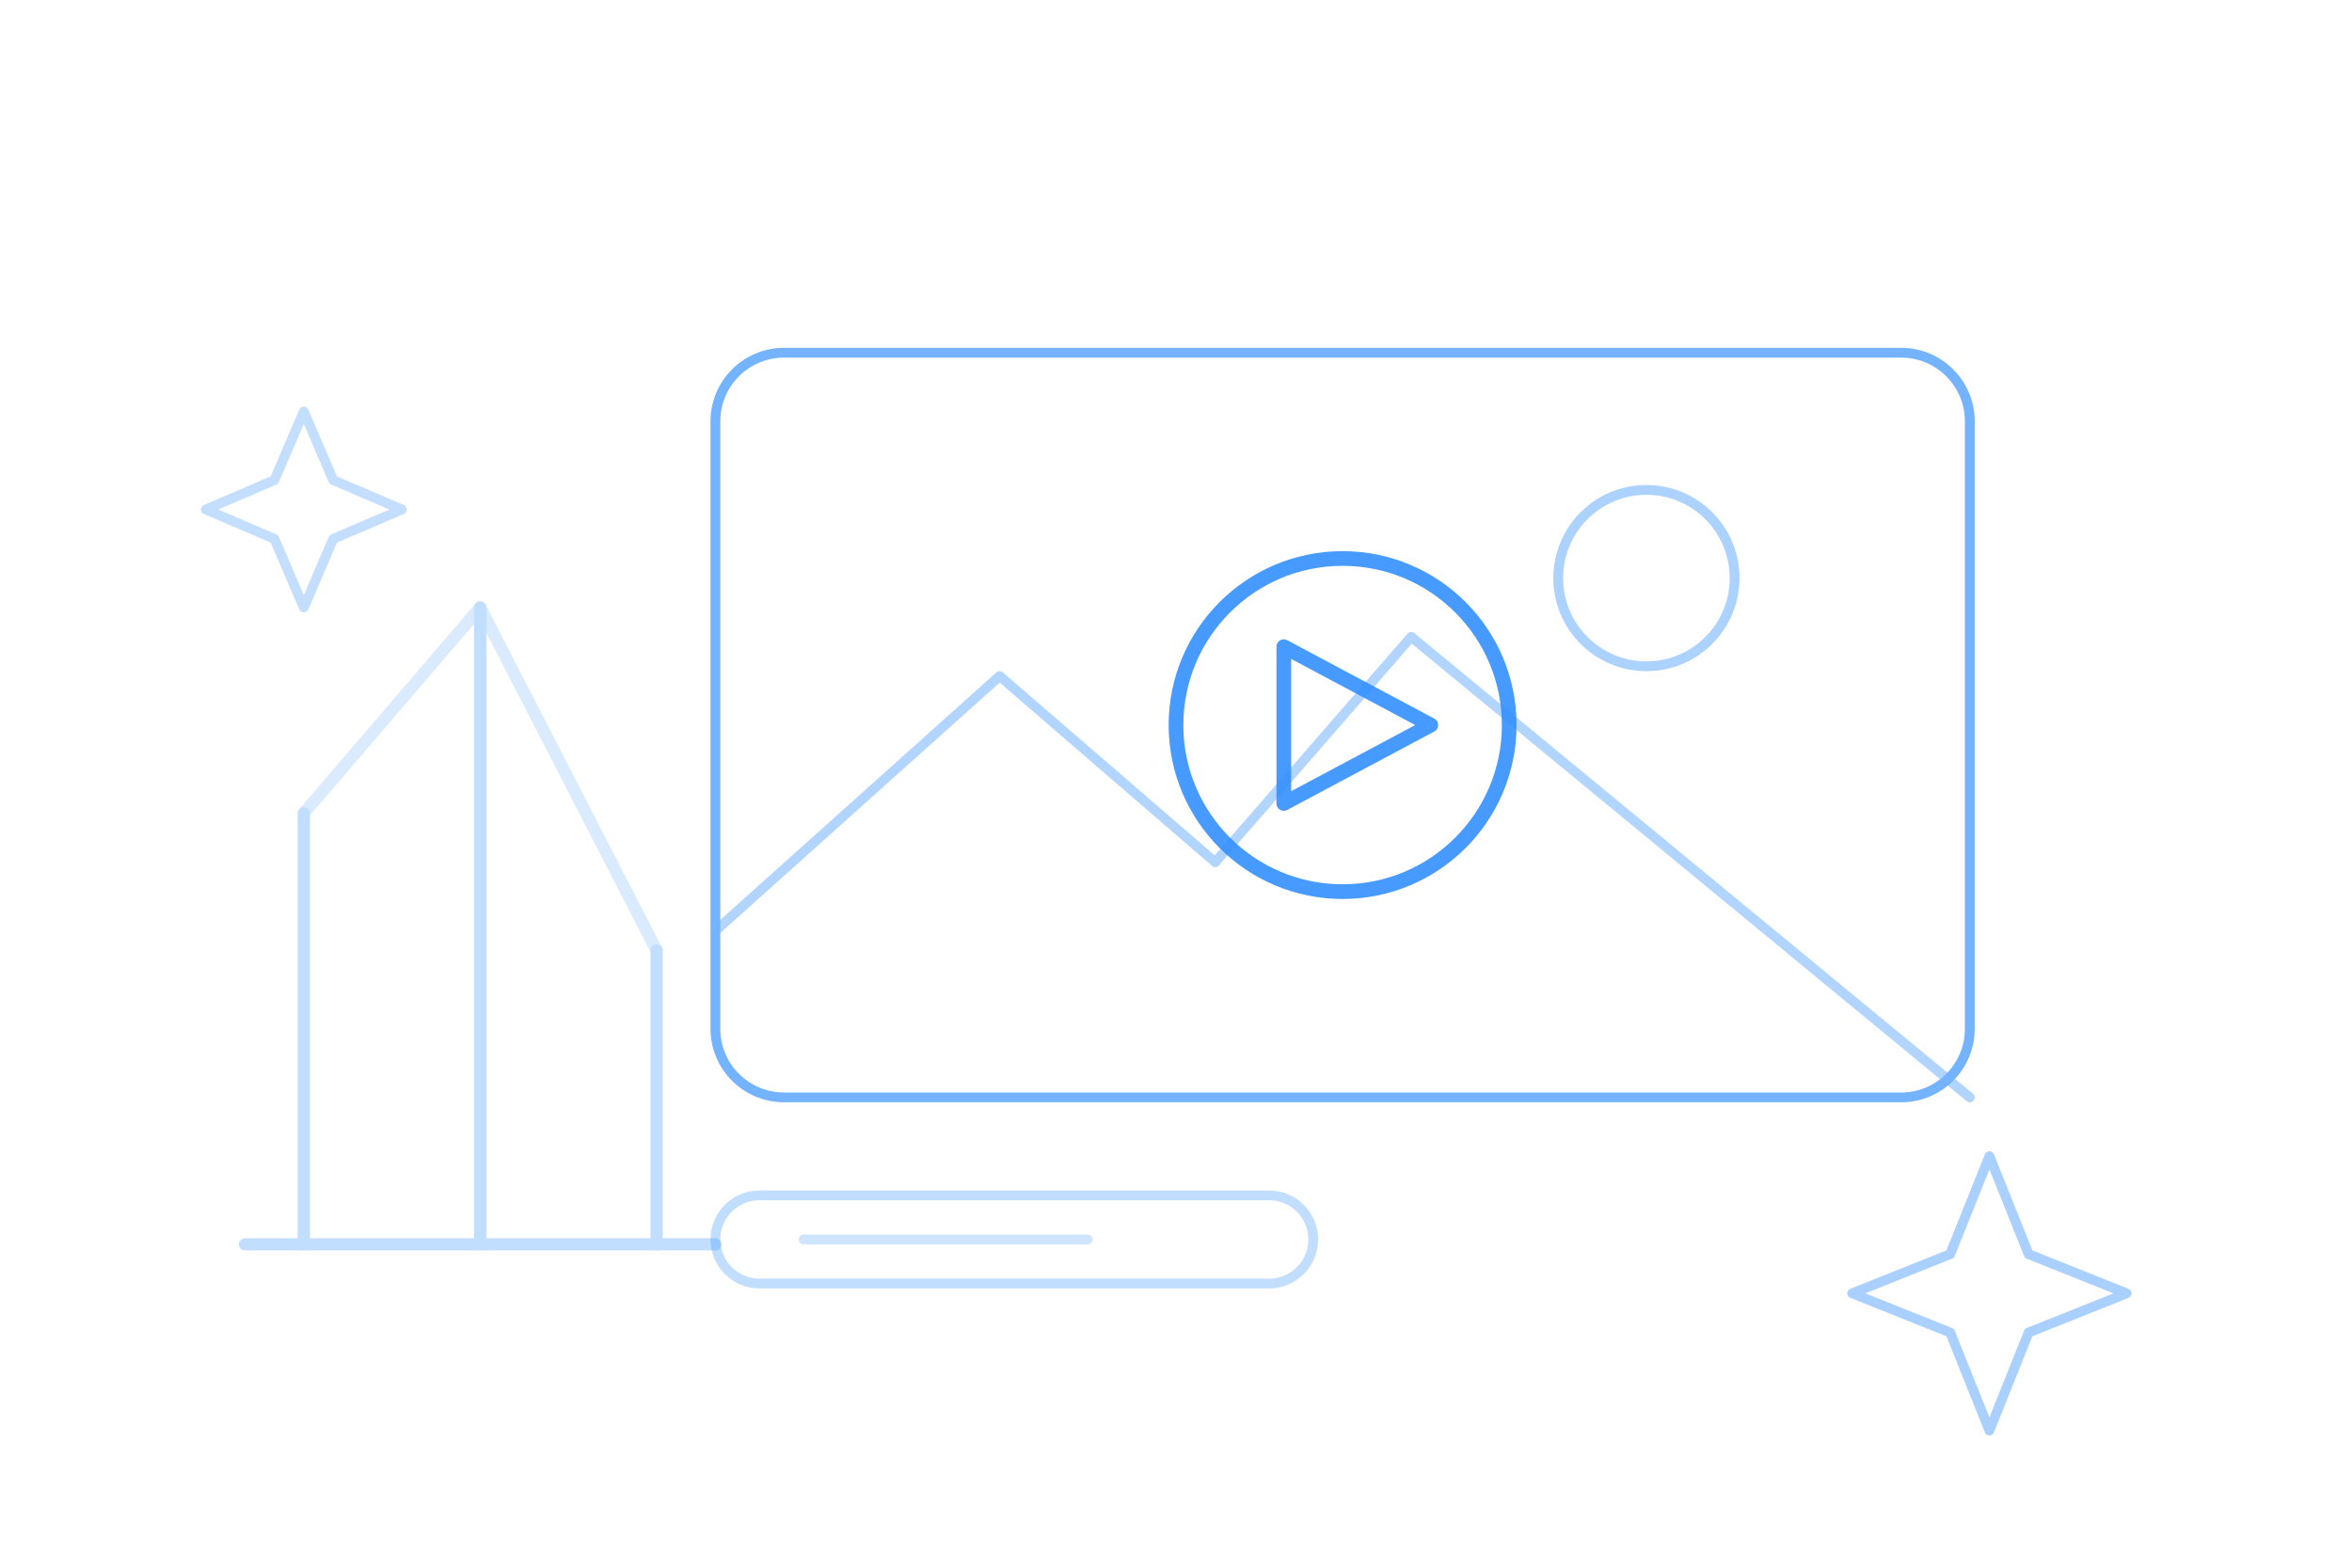
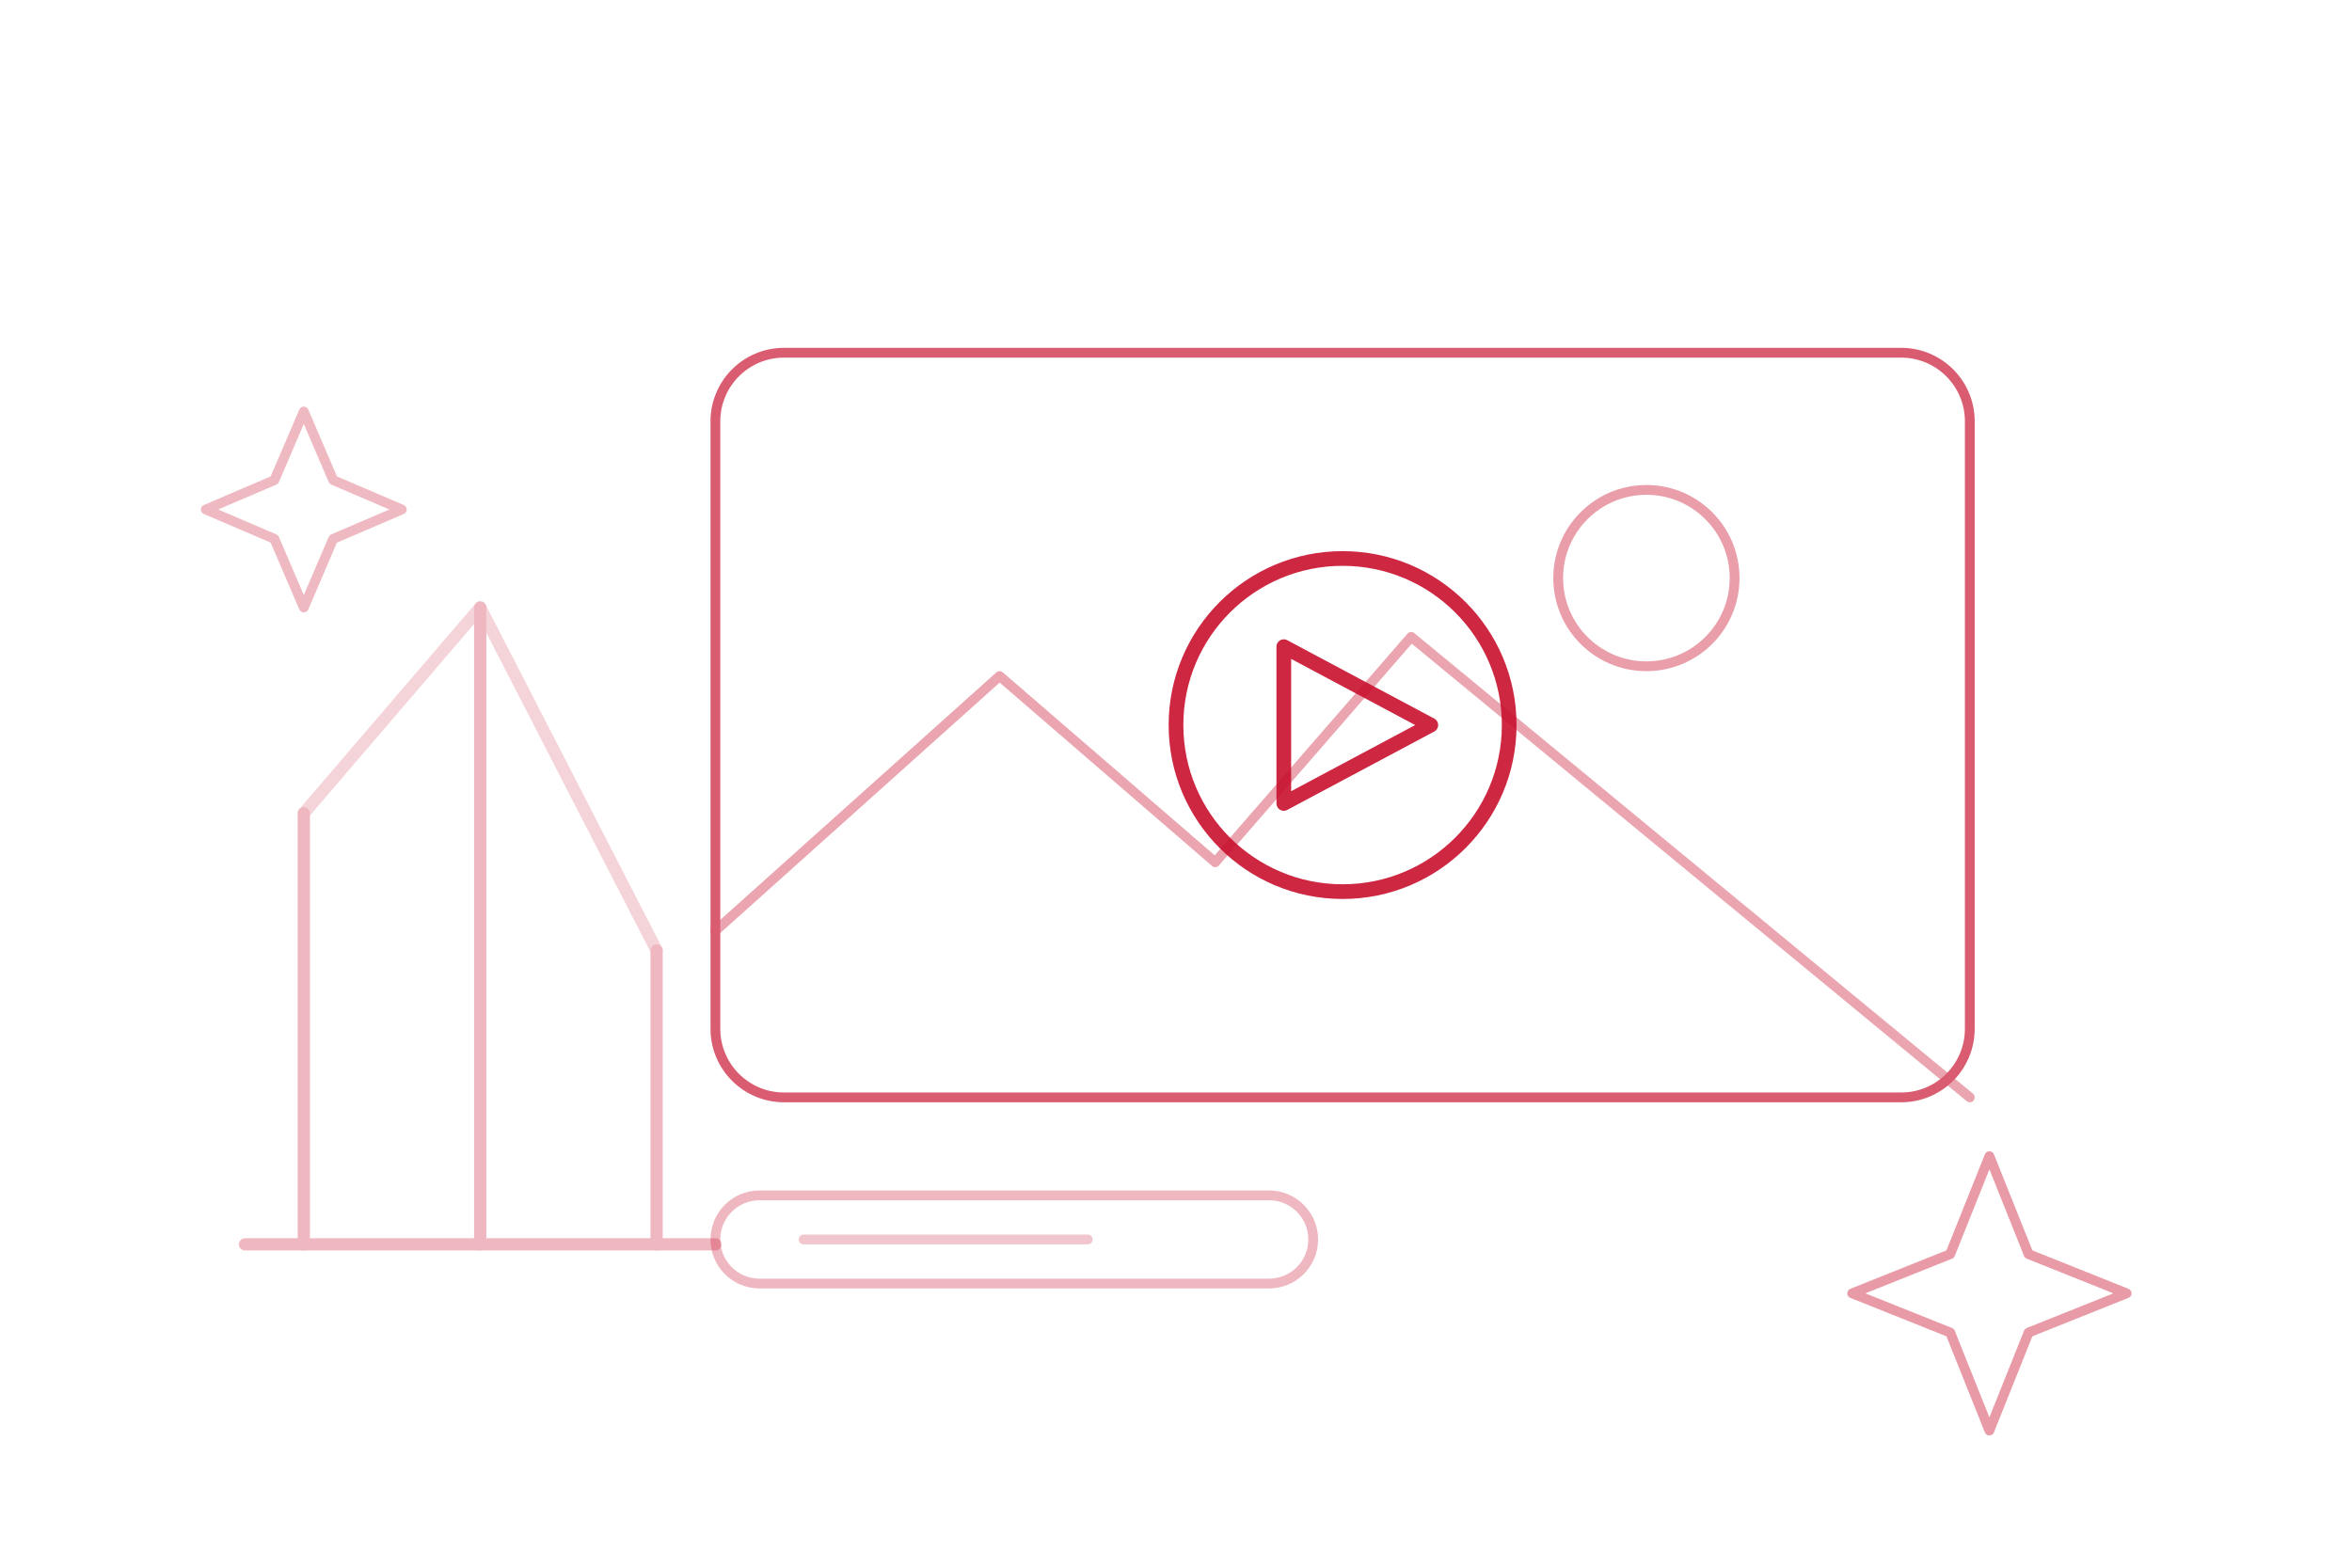
- <svg xmlns="http://www.w3.org/2000/svg" viewBox="0 0 480 320" fill="none" stroke="#338fff" stroke-width="2" stroke-linecap="round" stroke-linejoin="round">
+ <svg xmlns="http://www.w3.org/2000/svg" viewBox="0 0 480 320" fill="none" stroke="#C8102E" stroke-width="2" stroke-linecap="round" stroke-linejoin="round">
  <g opacity="0.68">
    <rect x="146" y="72" width="256" height="152" rx="14" />
    <path d="M146 190l58-52 44 38 40-46 114 94" opacity="0.55" />
    <circle cx="336" cy="118" r="18" opacity="0.6" />
  </g>
  <g opacity="0.9" stroke-width="3">
    <circle cx="274" cy="148" r="34" />
    <path d="M262 132l30 16-30 16z" />
  </g>
  <g opacity="0.3">
    <rect x="146" y="244" width="122" height="18" rx="9" />
    <path d="M164 253h58" opacity="0.8" />
  </g>
  <g opacity="0.3" stroke-width="2.5">
    <path d="M62 254V166M98 254V124M134 254V194" />
    <path d="M50 254h96" />
    <path d="M62 166l36-42 36 70" opacity="0.6" />
  </g>
  <g opacity="0.42">
    <path d="M406 236l8 20 20 8-20 8-8 20-8-20-20-8 20-8z" />
    <path d="M62 84l6 14 14 6-14 6-6 14-6-14-14-6 14-6z" opacity="0.7" />
  </g>
</svg>
